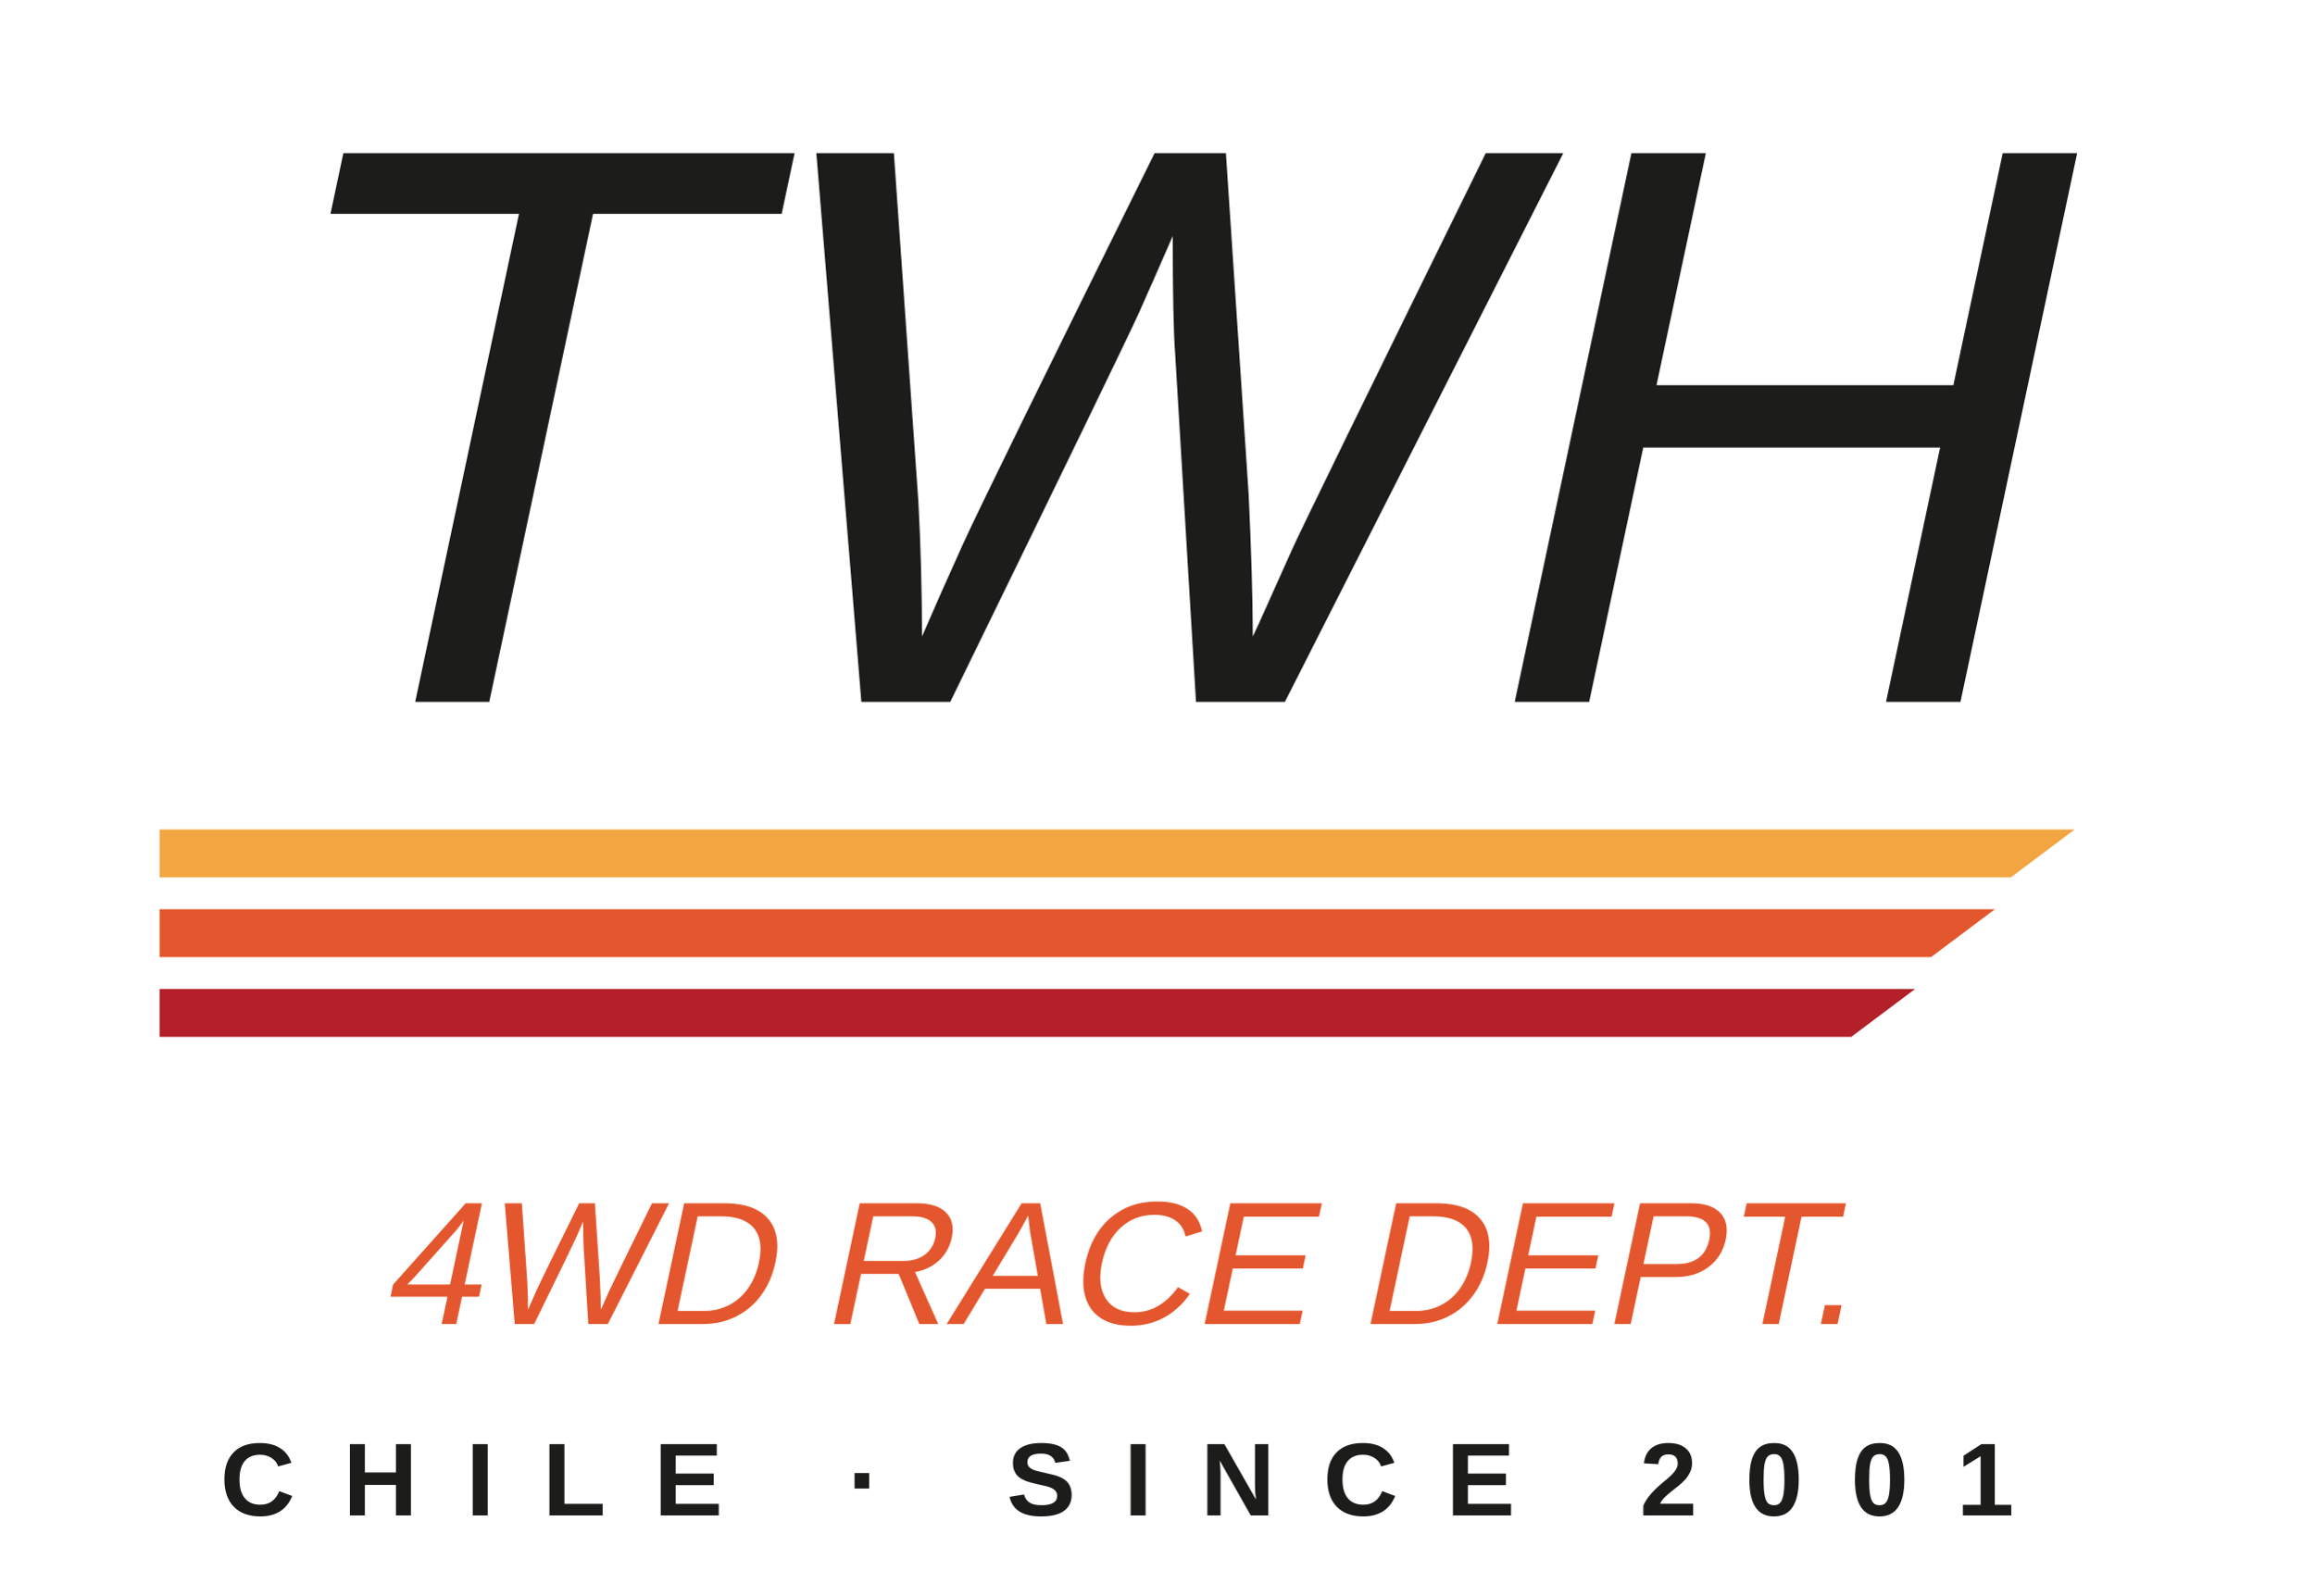
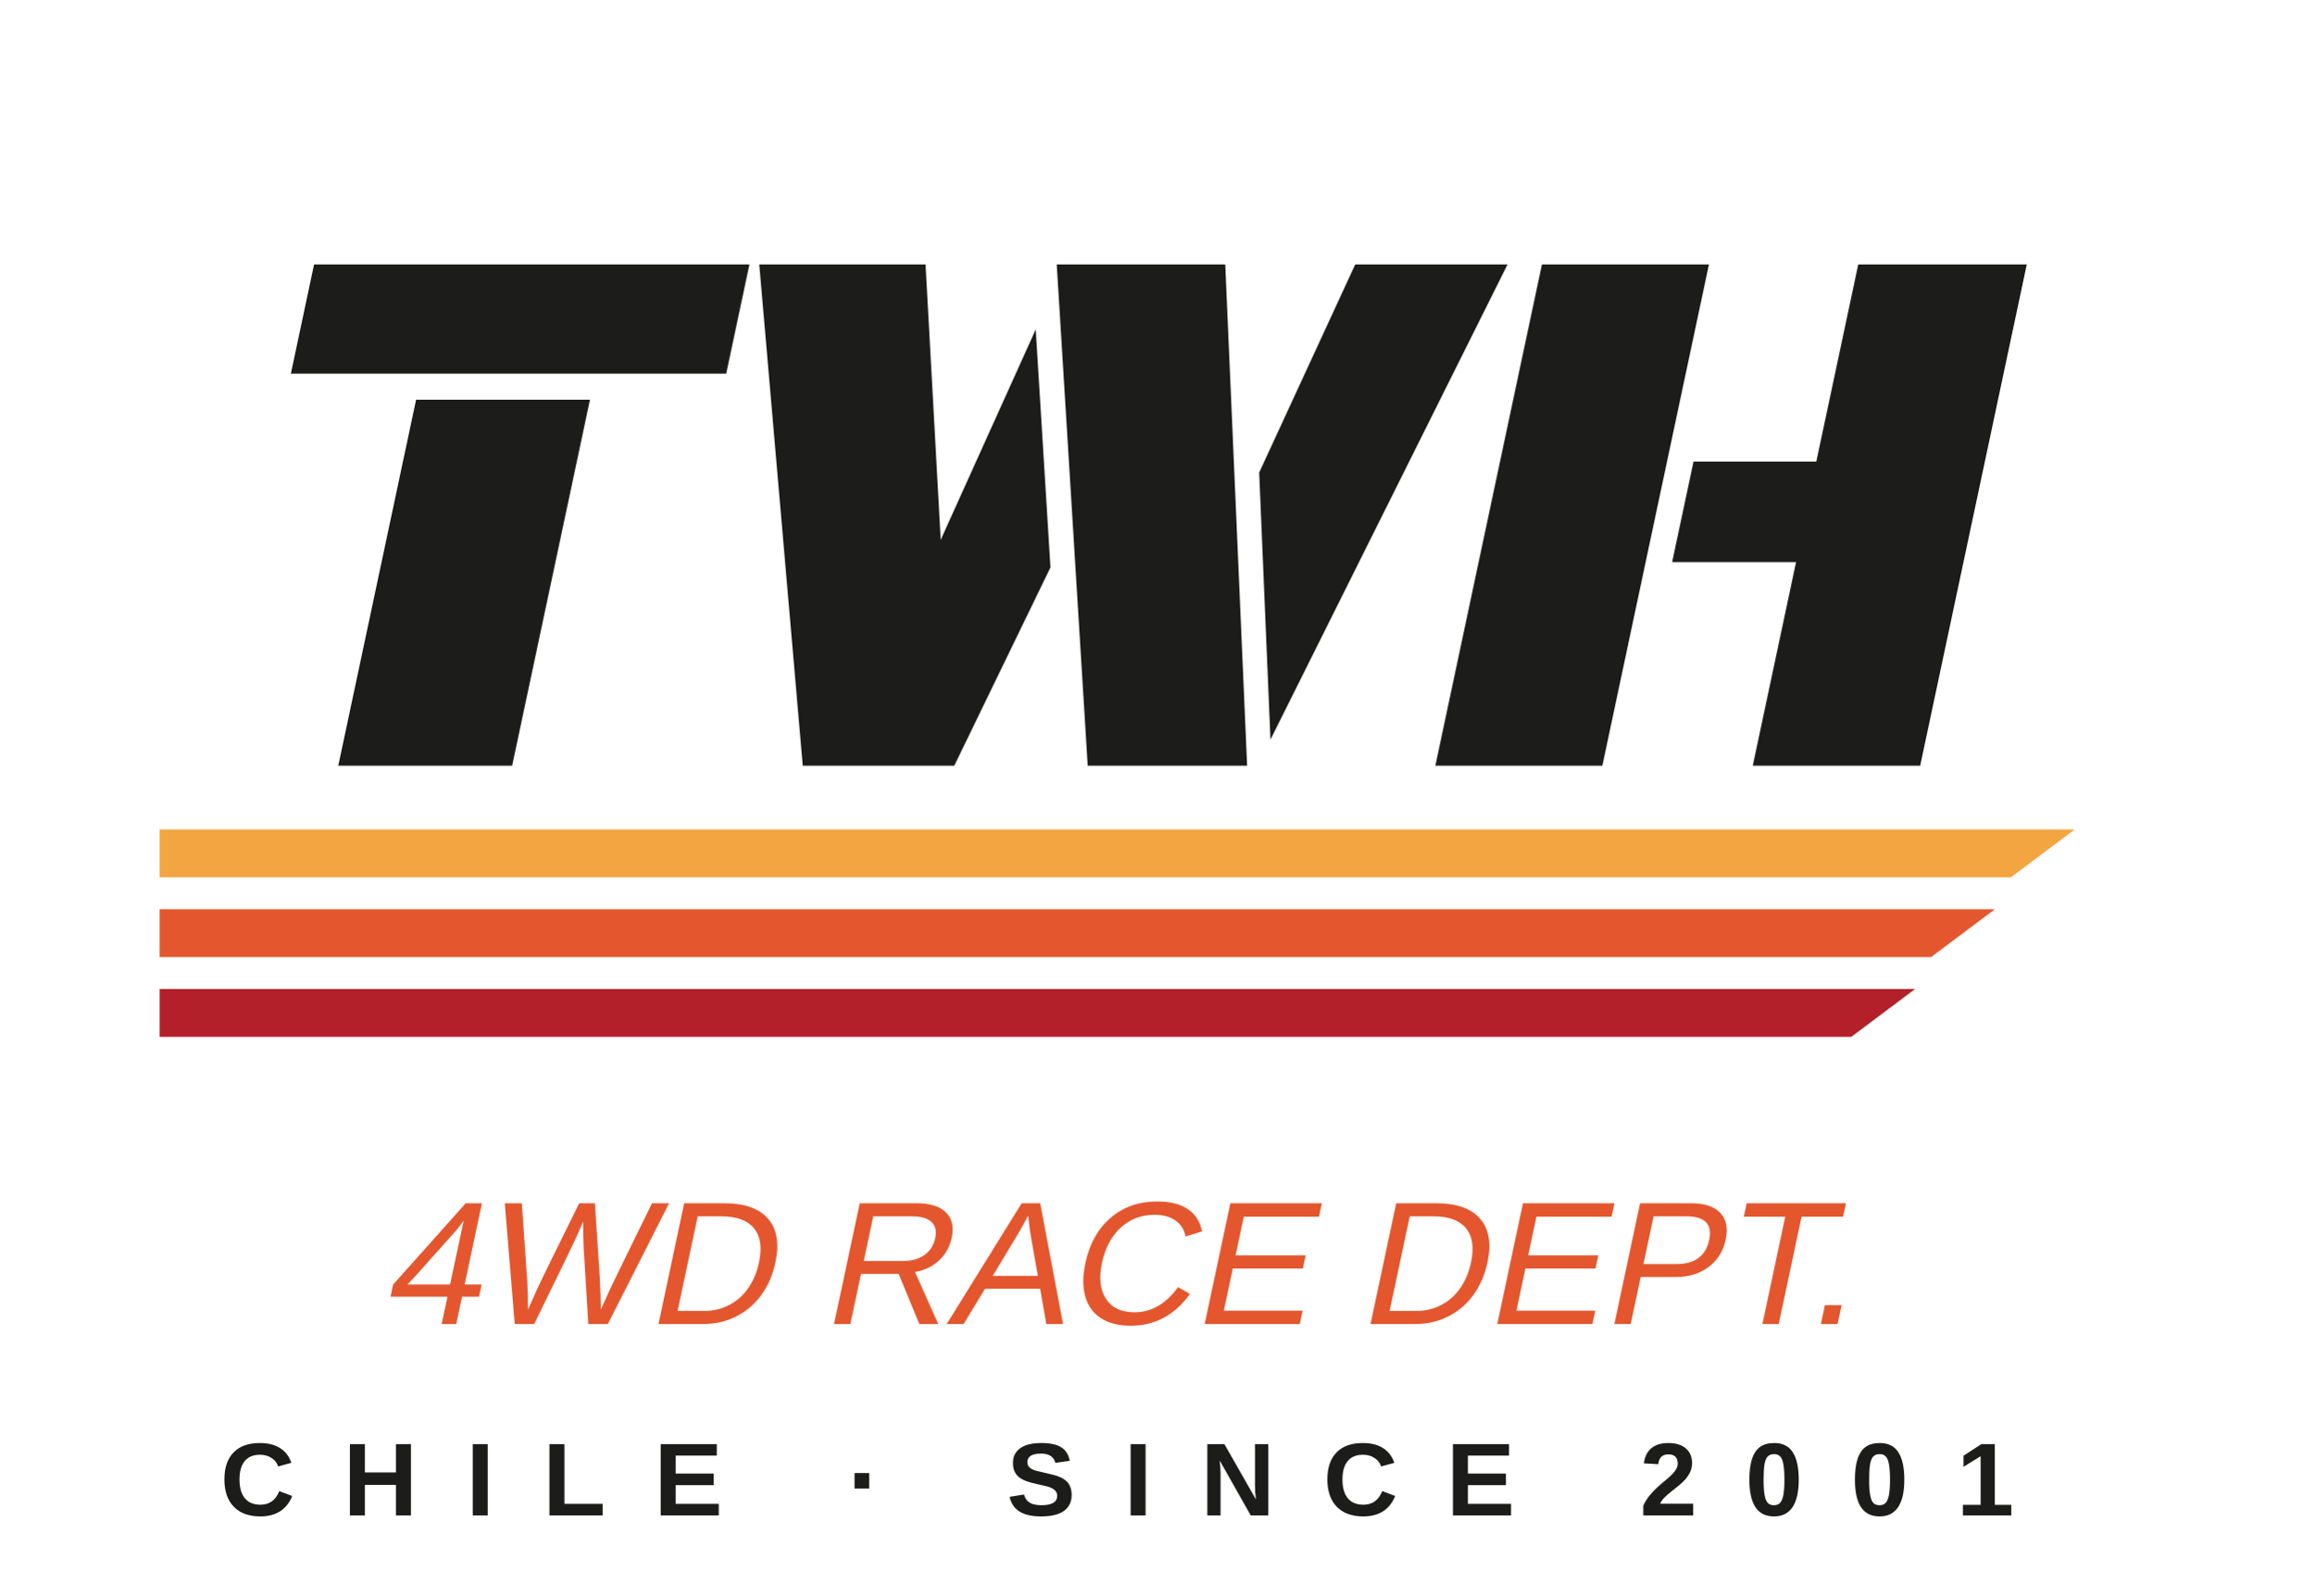
<svg xmlns="http://www.w3.org/2000/svg" viewBox="10 62 290 200" width="290" height="200">
-   <g transform="translate(150 150) skewX(-12)">
-     <text x="0" y="0" font-family="'Arial Black', 'Segoe UI Black', Arial, sans-serif" font-size="100" fill="#1C1D1A" text-anchor="middle">TWH</text>
+   <g transform="translate(33.54 158) translate(0 0) skewX(-12) translate(0 0)">
+     <path d="M57.02-49.16L2.46-49.16L2.46-62.85L57.02-62.85L57.02-49.16ZM40.64 0L18.85 0L18.85-45.89L40.64-45.89L40.64 0ZM96.05 0L77.06 0L58.25-62.85L79.09-62.85L88.33-28.32L94.63-54.70L102.82-24.86L96.05 0ZM132.75 0L112.77 0L95.53-62.85L116.65-62.85L132.75 0ZM152.03-62.85L134.98-3.27L126.45-36.75L132.94-62.85L152.03-62.85ZM217.10 0L196.12 0L196.12-25.53L180.59-25.53L180.59-38.13L195.98-38.13L195.98-62.85L217.10-62.85L217.10 0ZM177.27 0L156.34 0L156.34-62.85L177.27-62.85L177.27 0Z" fill="#1C1D1A" />
  </g>
  <path d="M30 166 H270 L262 172 H30 Z" fill="#F2A541" />
  <path d="M30 176 H260 L252 182 H30 Z" fill="#E4572E" />
  <path d="M30 186 H250 L242 192 H30 Z" fill="#B3202A" />
  <g transform="translate(150 228) skewX(-12)">
    <text x="0" y="0" font-family="'Arial Black', 'Segoe UI Black', Arial, sans-serif" font-size="22" fill="#E4572E" text-anchor="middle">4WD RACE DEPT.</text>
  </g>
  <text x="150" y="252" font-family="Bahnschrift, 'Arial Narrow', Arial, sans-serif" font-size="13" fill="#1C1D1A" text-anchor="middle" font-weight="700" style="font-stretch:condensed" letter-spacing="6">CHILE · SINCE 2001</text>
</svg>
